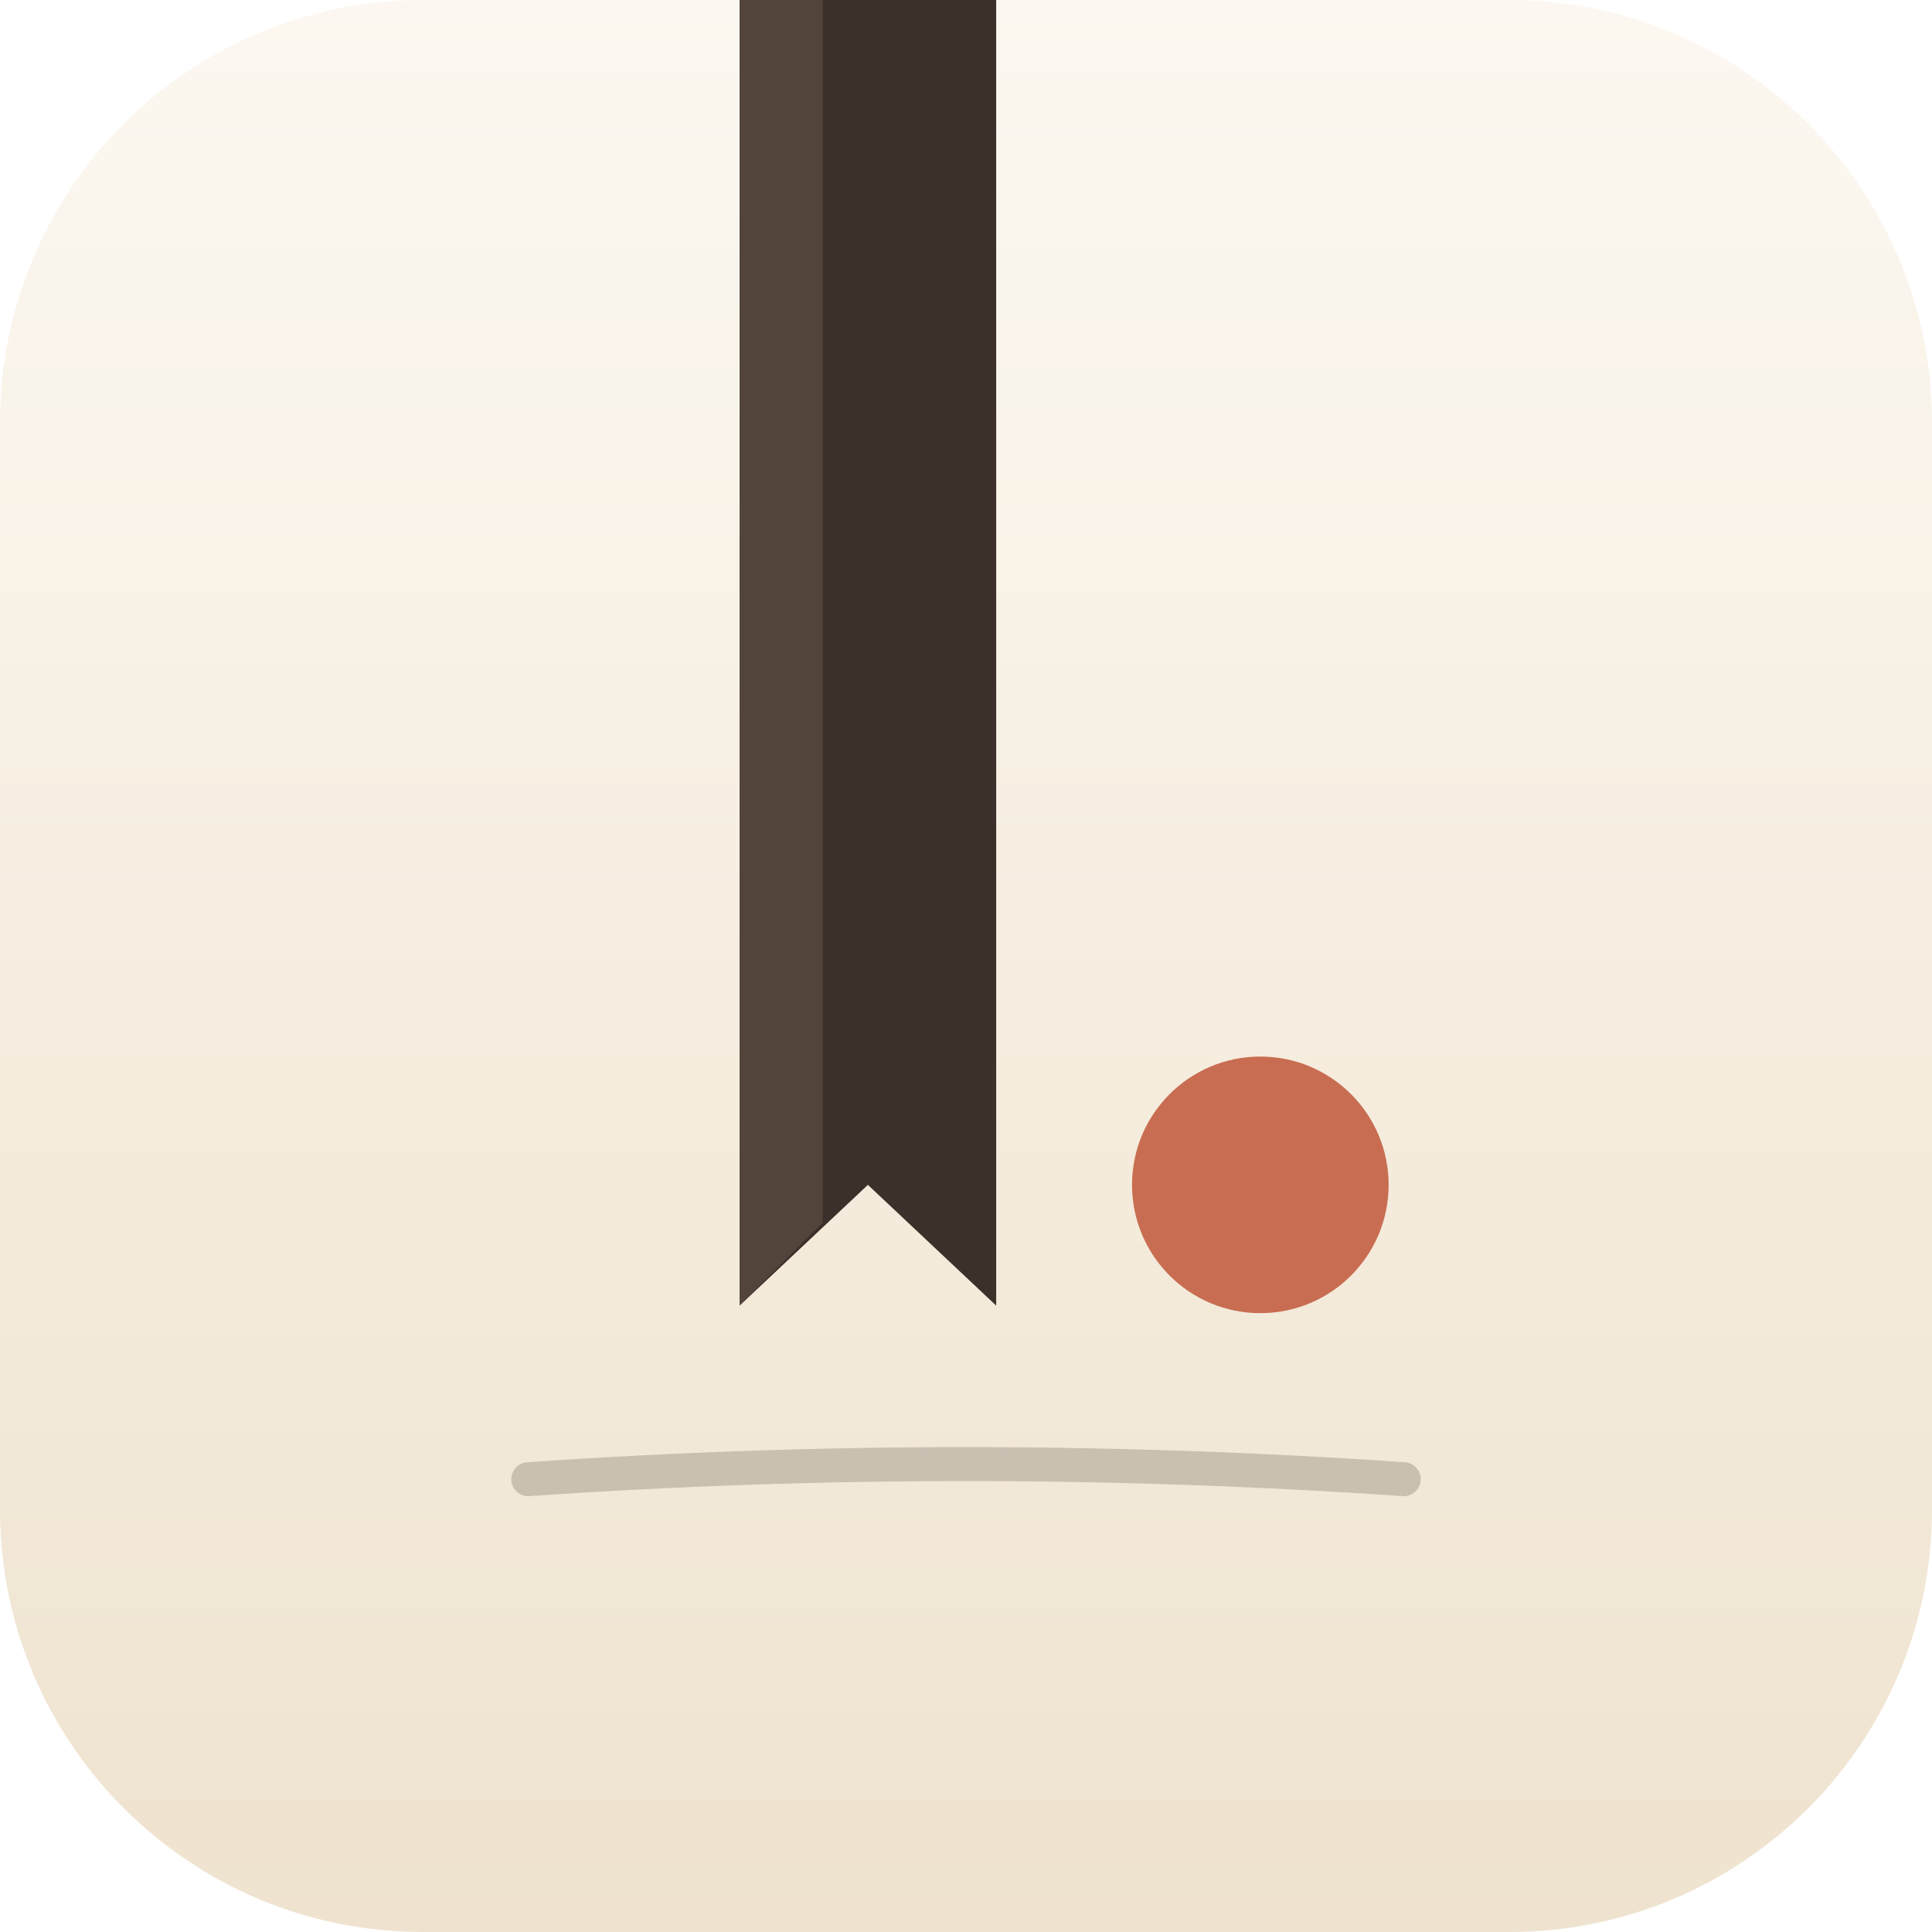
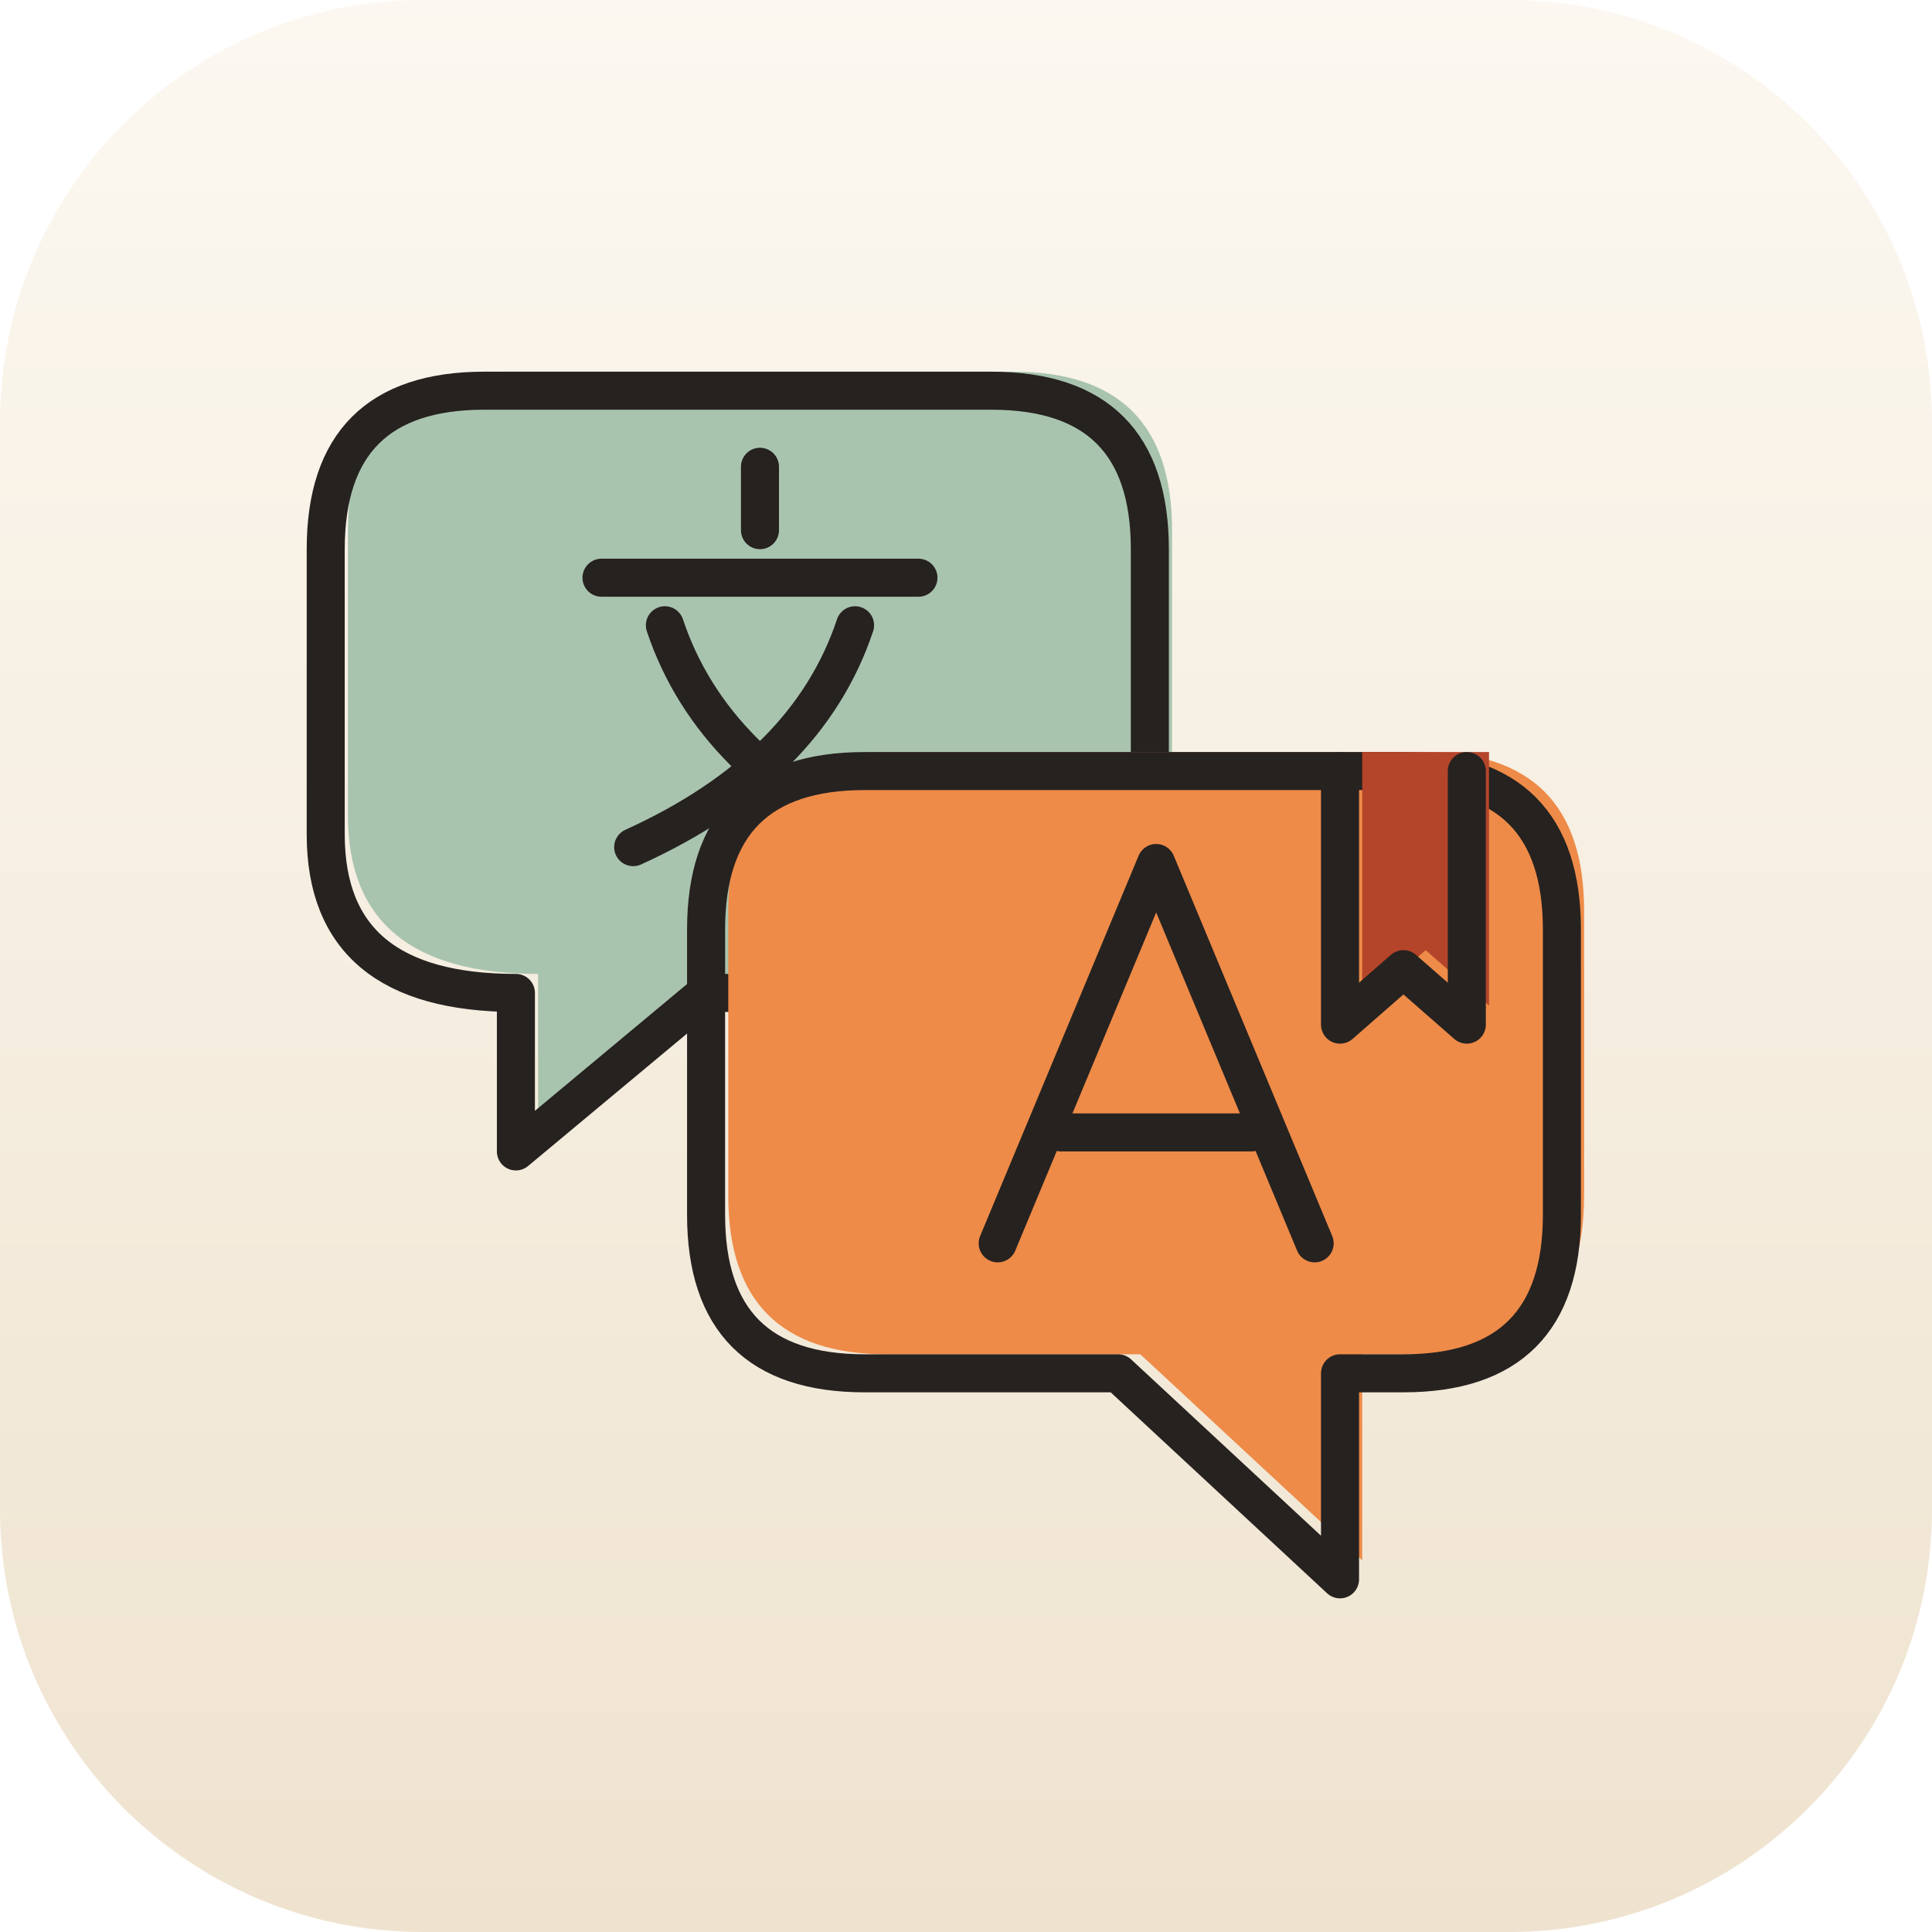
<svg xmlns="http://www.w3.org/2000/svg" viewBox="0 0 512 512">
  <style>
-     .b0 { stop-color: #FCF8F1; } .b1 { stop-color: #EFE3CF; } .ink { fill: #3B302A; } .fold { fill: #6A584C; } .dot { fill: #C86D51; } .line { stroke: #3B302A; }
-     @media (prefers-color-scheme: dark) { .b0 { stop-color: #2D2724; } .b1 { stop-color: #191513; } .ink { fill: #EBE0CC; } .fold { fill: #BFB29C; } .dot { fill: #D49B54; } .line { stroke: #EBE0CC; } }
+     .b0 { stop-color: #FCF8F1; } .b1 { stop-color: #EFE3CF; } .ink { stroke: #262220; } .s { fill: #a9c4ae; } .o { fill: #ee8b48; } .r { fill: #b4452a; }
+     @media (prefers-color-scheme: dark) { .b0 { stop-color: #2D2724; } .b1 { stop-color: #191513; } .ink { stroke: #EBE0CC; } .s { fill: #7fa38a; } .o { fill: #e0823f; } .r { fill: #c9553a; } }
  </style>
  <defs>
    <linearGradient id="b" x1="0" y1="0" x2="0" y2="1">
      <stop offset="0" class="b0" stop-color="#FCF8F1" />
      <stop offset="1" class="b1" stop-color="#EFE3CF" />
    </linearGradient>
-     <clipPath id="t">
-       <rect width="512" height="512" rx="112" />
-     </clipPath>
  </defs>
  <rect width="512" height="512" rx="112" fill="url(#b)" />
-   <g clip-path="url(#t)">
-     <path class="ink" d="M196 -4H264V346L230 314L196 346Z" fill="#3B302A" />
-     <path class="fold" d="M196 -4H218V324L196 346Z" fill="#6A584C" opacity=".5" />
-     <circle class="dot" cx="334" cy="314" r="34" fill="#C86D51" />
-     <path class="line" d="M140 392Q256 384 372 392" fill="none" stroke="#3B302A" stroke-width="9" stroke-linecap="round" opacity=".22" />
+   <g transform="translate(50.2 48.1) scale(4.2)" class="ink" stroke-width="2.4" stroke-linecap="round" stroke-linejoin="round">
+     <path d="M10 22Q10 12 20 12H52Q62 12 62 22V40Q62 50 52 50H34L22 60V50Q10 50 10 40Z" class="s" stroke="none" />
+     <path d="M10 22Q10 12 20 12H52Q62 12 62 22V40Q62 50 52 50H34L22 60V50Q10 50 10 40Z" fill="none" transform="translate(-1.4 1.2)" />
+     <path d="M36 18V22M26 25H46M30 28Q33 37 44 42M42 28Q39 37 28 42" fill="none" />
+     <path d="M34 46Q34 36 44 36H78Q88 36 88 46V64Q88 74 78 74H74V87L60 74H44Q34 74 34 64Z" class="o" stroke="none" />
+     <path d="M34 46Q34 36 44 36H78Q88 36 88 46V64Q88 74 78 74H74V87L60 74H44Q34 74 34 64Z" fill="none" transform="translate(-1.4 1.2)" />
+     <path d="M51 67L61 43L71 67M55 60H67" fill="none" />
+     <path d="M74 36V52L78 48.5L82 52V36" class="r" stroke="none" />
+     <path d="M74 36V52L78 48.5L82 52V36" fill="none" transform="translate(-1.4 1.2)" />
  </g>
</svg>
